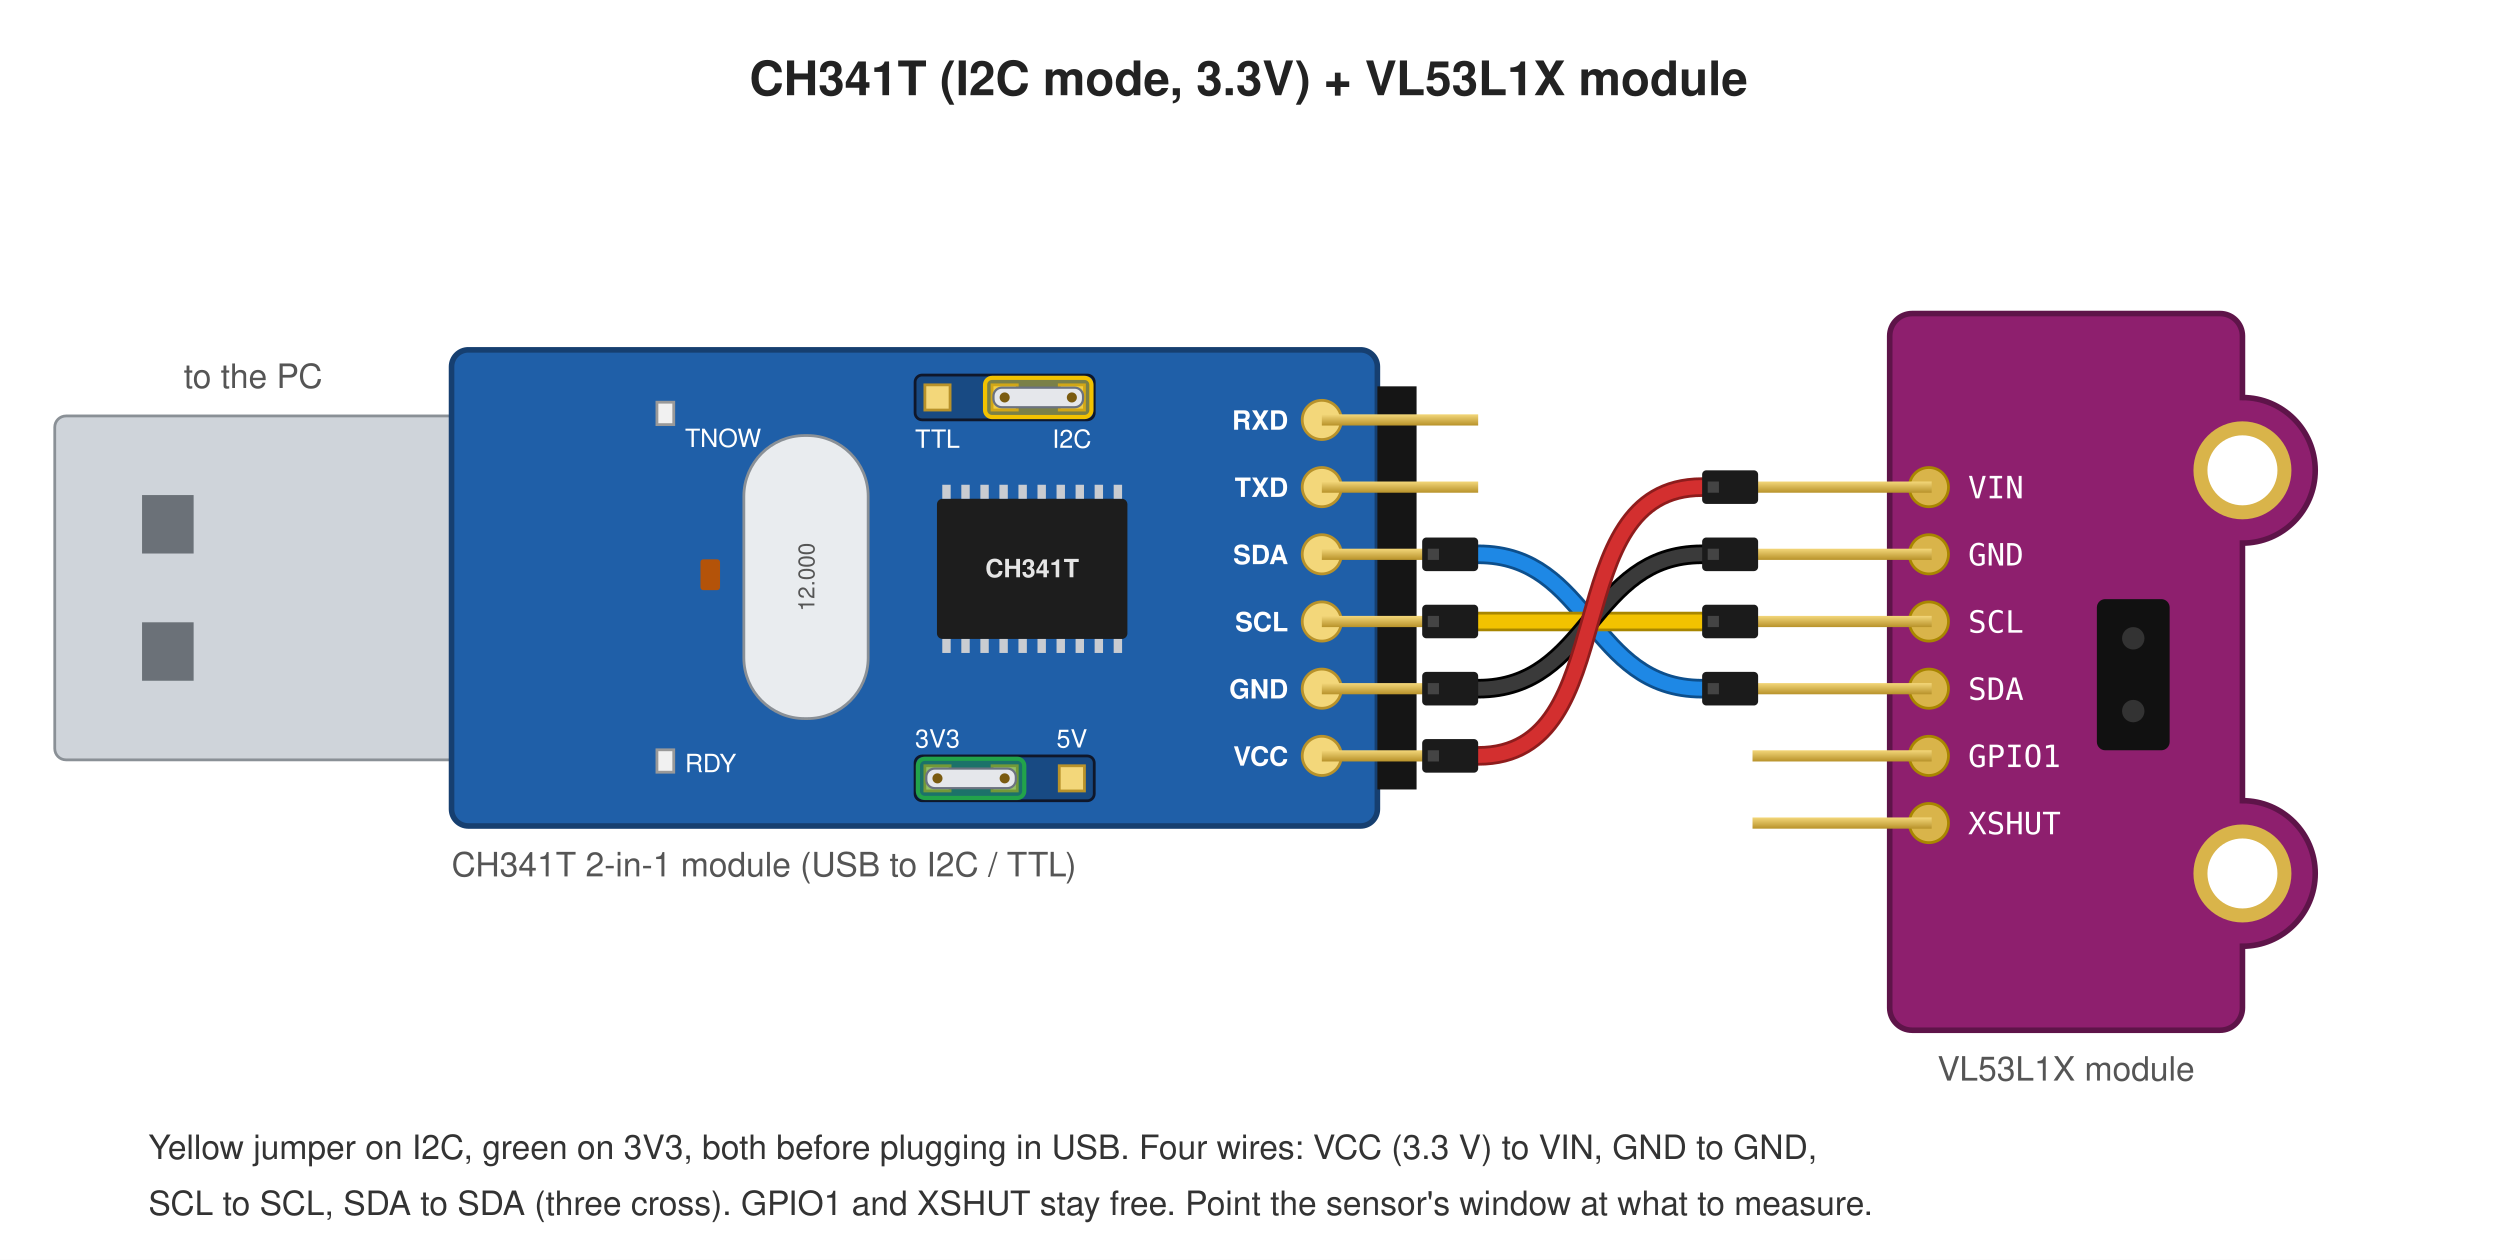
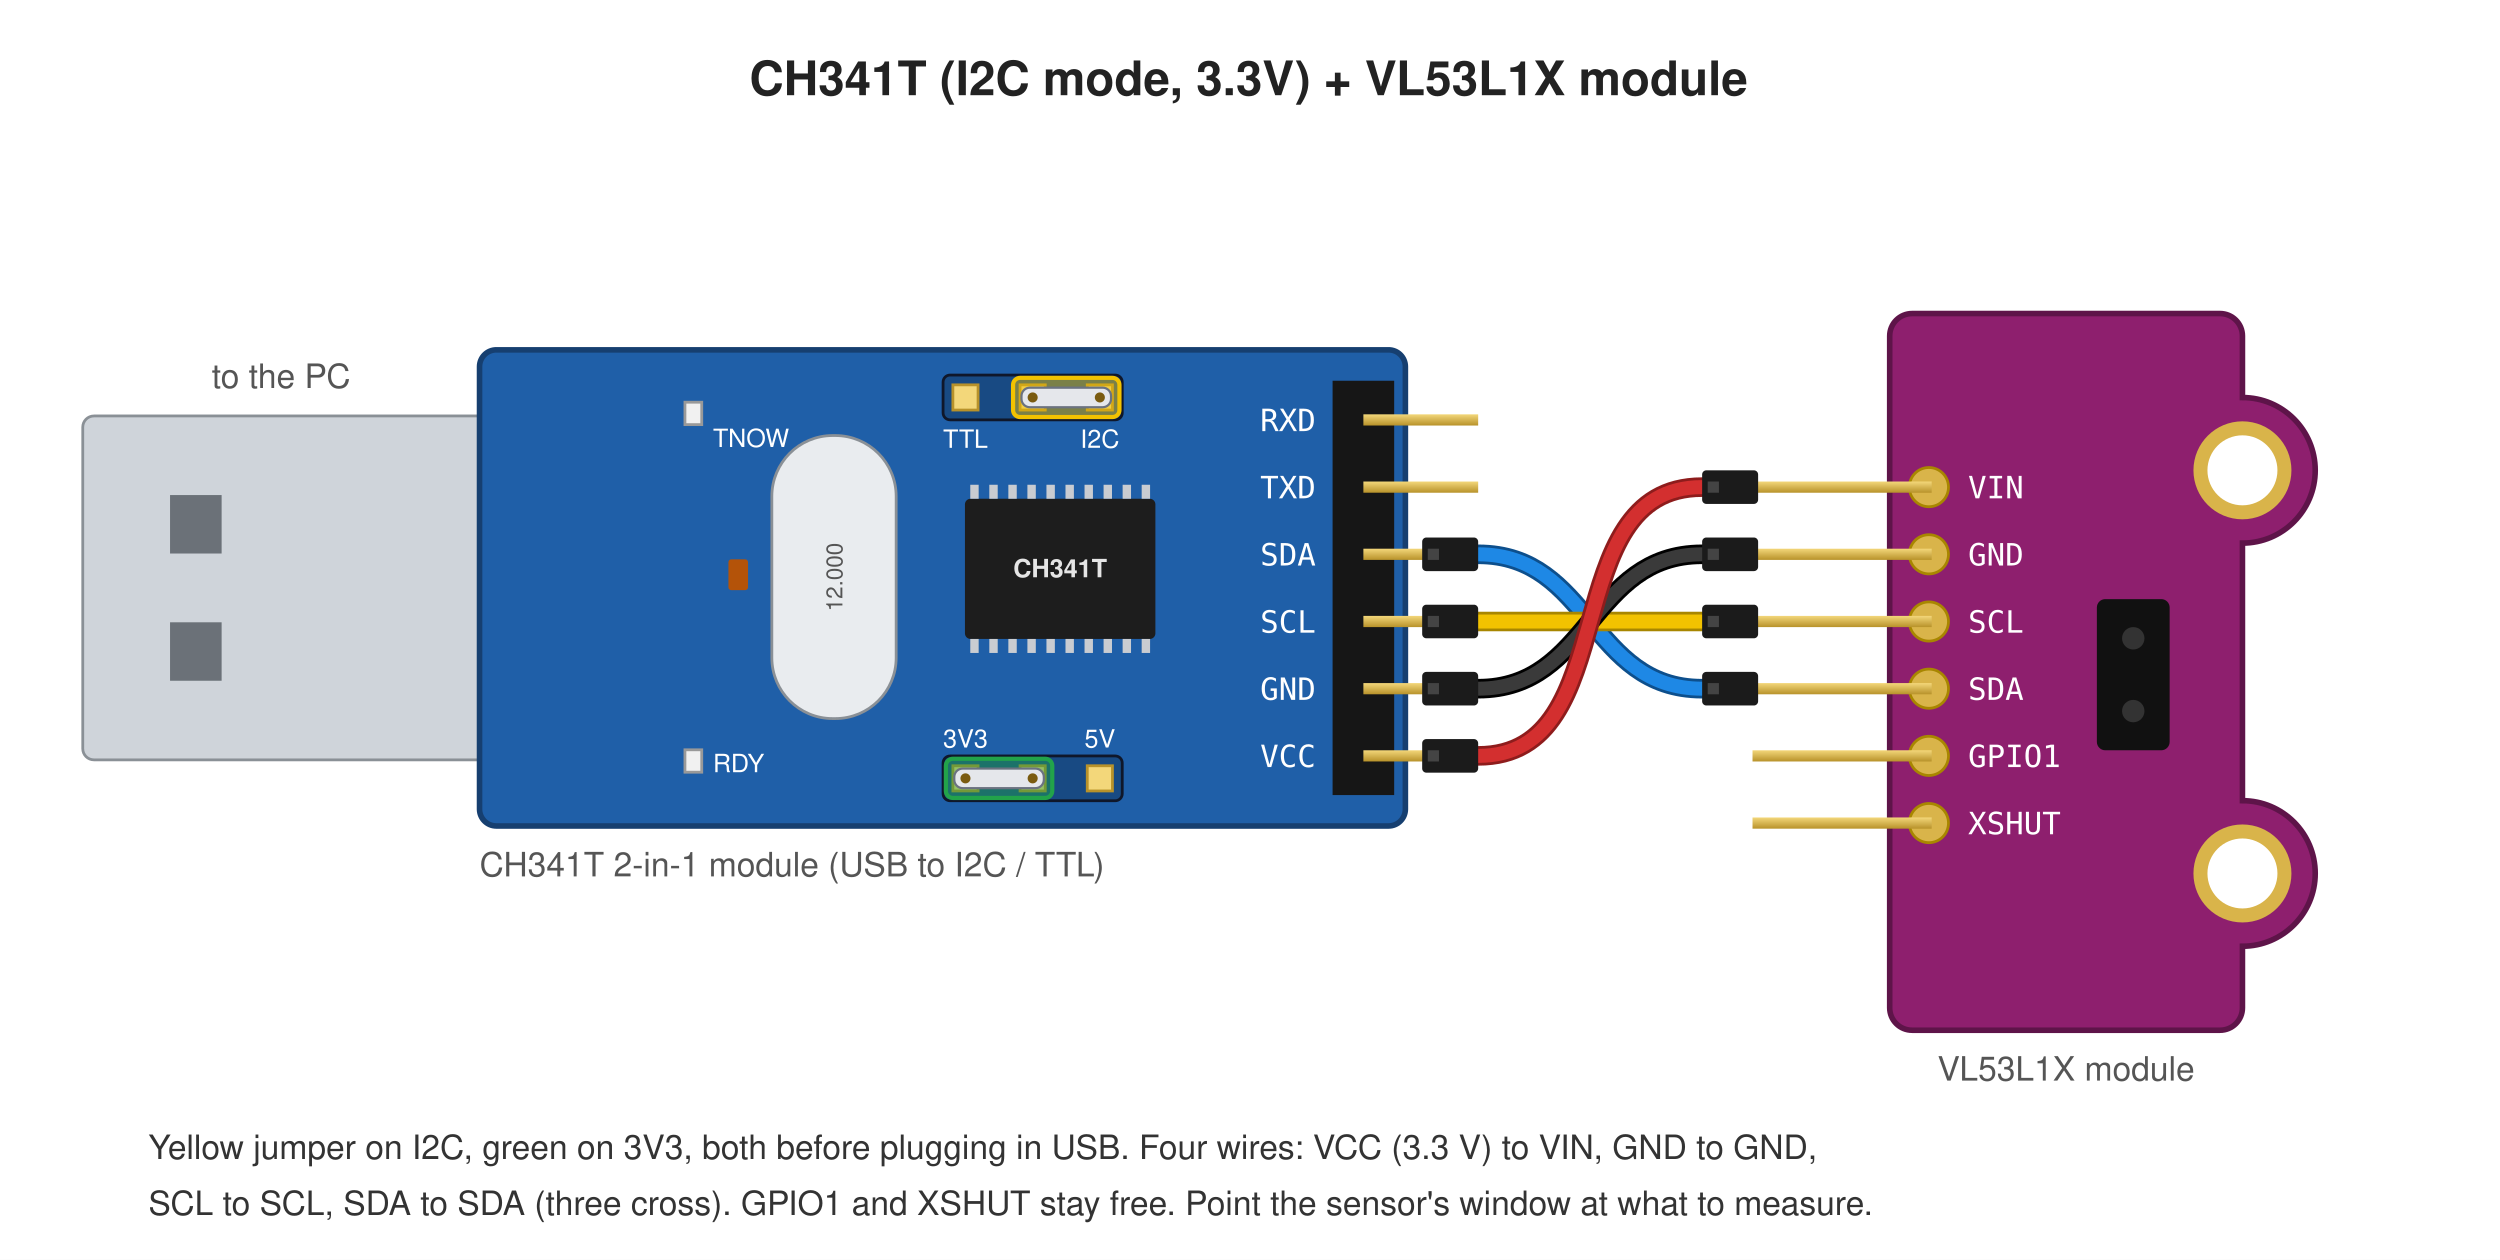
<svg xmlns="http://www.w3.org/2000/svg" viewBox="0 0 893 450" width="893" height="450" font-family="Helvetica, Arial, sans-serif">
  <style>@media (prefers-color-scheme: dark) { .bg { fill-opacity: 0.85 } }</style>
  <defs>
    <linearGradient id="metal" x1="0" y1="0" x2="0" y2="1">
      <stop offset="0" stop-color="#e9ecef" />
      <stop offset="0.5" stop-color="#b8bec5" />
      <stop offset="1" stop-color="#d9dde1" />
    </linearGradient>
    <linearGradient id="pin" x1="0" y1="0" x2="0" y2="1">
      <stop offset="0" stop-color="#f3d77a" />
      <stop offset="1" stop-color="#b8922a" />
    </linearGradient>
    <g id="dupont">
      <rect x="0" y="-6" width="20" height="12" rx="1.5" fill="#1b1b1b" />
      <rect x="2" y="-2" width="4" height="4" fill="#444" />
    </g>
  </defs>
  <rect class="bg" width="893" height="450" fill="#ffffff" />
  <text x="446" y="34" text-anchor="middle" font-size="17" font-weight="bold" fill="#222">CH341T (I2C mode, 3.3V) + VL53L1X module</text>
-   <text x="90.425" y="138.583" text-anchor="middle" font-size="12" fill="#555">to the PC</text>
-   <rect x="19.559" y="148.583" width="179.528" height="122.835" rx="4" fill="#cfd4da" stroke="#8a9096" />
-   <rect x="50.74" y="176.835" width="18.425" height="20.882" fill="#6b7178" />
-   <rect x="50.74" y="222.283" width="18.425" height="20.882" fill="#6b7178" />
-   <rect x="161.291" y="124.961" width="330.709" height="170.079" rx="6" fill="#1f5fa8" stroke="#163f70" stroke-width="2" />
-   <text x="161.291" y="313.039" font-size="12" fill="#555">CH341T 2-in-1 module (USB to I2C / TTL)</text>
-   <rect x="492.0" y="138.0" width="14" height="144.0" fill="#151515" />
-   <circle cx="472.157" cy="150.0" r="7" fill="#f3d77a" stroke="#b8922a" />
-   <rect x="472.157" y="148.0" width="55.843" height="4" fill="url(#pin)" />
-   <text x="460.157" y="153.5" text-anchor="end" font-size="9.5" font-weight="bold" fill="#fff">RXD</text>
-   <circle cx="472.157" cy="174.0" r="7" fill="#f3d77a" stroke="#b8922a" />
-   <rect x="472.157" y="172.0" width="55.843" height="4" fill="url(#pin)" />
-   <text x="460.157" y="177.5" text-anchor="end" font-size="9.5" font-weight="bold" fill="#fff">TXD</text>
-   <circle cx="472.157" cy="198.0" r="7" fill="#f3d77a" stroke="#b8922a" />
-   <rect x="472.157" y="196.0" width="55.843" height="4" fill="url(#pin)" />
-   <text x="460.157" y="201.5" text-anchor="end" font-size="9.5" font-weight="bold" fill="#fff">SDA</text>
-   <circle cx="472.157" cy="222.0" r="7" fill="#f3d77a" stroke="#b8922a" />
-   <rect x="472.157" y="220.0" width="55.843" height="4" fill="url(#pin)" />
-   <text x="460.157" y="225.5" text-anchor="end" font-size="9.5" font-weight="bold" fill="#fff">SCL</text>
-   <circle cx="472.157" cy="246.0" r="7" fill="#f3d77a" stroke="#b8922a" />
-   <rect x="472.157" y="244.0" width="55.843" height="4" fill="url(#pin)" />
-   <text x="460.157" y="249.5" text-anchor="end" font-size="9.5" font-weight="bold" fill="#fff">GND</text>
-   <circle cx="472.157" cy="270.0" r="7" fill="#f3d77a" stroke="#b8922a" />
-   <rect x="472.157" y="268.0" width="55.843" height="4" fill="url(#pin)" />
-   <text x="460.157" y="273.5" text-anchor="end" font-size="9.5" font-weight="bold" fill="#fff">VCC</text>
-   <rect x="334.677" y="178.157" width="68.031" height="50.079" rx="2" fill="#1d1d1d" />
-   <rect x="336.579" y="173.157" width="3" height="5" fill="#c9ccd1" />
-   <rect x="336.579" y="228.236" width="3" height="5" fill="#c9ccd1" />
-   <rect x="343.382" y="173.157" width="3" height="5" fill="#c9ccd1" />
-   <rect x="343.382" y="228.236" width="3" height="5" fill="#c9ccd1" />
-   <rect x="350.185" y="173.157" width="3" height="5" fill="#c9ccd1" />
-   <rect x="350.185" y="228.236" width="3" height="5" fill="#c9ccd1" />
-   <rect x="356.988" y="173.157" width="3" height="5" fill="#c9ccd1" />
-   <rect x="356.988" y="228.236" width="3" height="5" fill="#c9ccd1" />
-   <rect x="363.791" y="173.157" width="3" height="5" fill="#c9ccd1" />
-   <rect x="363.791" y="228.236" width="3" height="5" fill="#c9ccd1" />
-   <rect x="370.594" y="173.157" width="3" height="5" fill="#c9ccd1" />
-   <rect x="370.594" y="228.236" width="3" height="5" fill="#c9ccd1" />
-   <rect x="377.398" y="173.157" width="3" height="5" fill="#c9ccd1" />
-   <rect x="377.398" y="228.236" width="3" height="5" fill="#c9ccd1" />
-   <rect x="384.201" y="173.157" width="3" height="5" fill="#c9ccd1" />
-   <rect x="384.201" y="228.236" width="3" height="5" fill="#c9ccd1" />
-   <rect x="391.004" y="173.157" width="3" height="5" fill="#c9ccd1" />
-   <rect x="391.004" y="228.236" width="3" height="5" fill="#c9ccd1" />
-   <rect x="397.807" y="173.157" width="3" height="5" fill="#c9ccd1" />
-   <rect x="397.807" y="228.236" width="3" height="5" fill="#c9ccd1" />
-   <text x="368.693" y="206.197" text-anchor="middle" font-size="9" font-weight="bold" fill="#e5e5e5">CH341T</text>
-   <rect x="265.701" y="155.575" width="44.409" height="101.102" rx="21.732" fill="#e9ecef" stroke="#8a9096" />
-   <text transform="translate(290.9055 206.126) rotate(-90)" text-anchor="middle" font-size="8" fill="#555">12.000</text>
-   <rect x="250.197" y="199.795" width="7" height="11" rx="1" fill="#b45309" />
-   <rect x="326.866" y="133.969" width="64" height="16" rx="2.5" fill="#000" fill-opacity="0.22" stroke="#0f172a" stroke-width="1" />
-   <rect x="378.366" y="137.469" width="9" height="9" fill="#f3d77a" stroke="#b8922a" />
-   <rect x="354.366" y="137.469" width="9" height="9" fill="#f3d77a" stroke="#b8922a" />
-   <rect x="330.366" y="137.469" width="9" height="9" fill="#f3d77a" stroke="#b8922a" />
-   <rect x="351.866" y="134.969" width="38" height="14" rx="2.5" fill="#f2c200" fill-opacity="0.45" stroke="#f2c200" stroke-width="1.5" />
-   <rect x="354.866" y="138.469" width="32" height="7" rx="3" fill="#e5e7eb" stroke="#6b7280" stroke-width="0.8" />
-   <circle cx="358.866" cy="141.969" r="1.8" fill="#7a5b10" />
-   <circle cx="382.866" cy="141.969" r="1.8" fill="#7a5b10" />
-   <rect x="326.866" y="270.031" width="64" height="16" rx="2.5" fill="#000" fill-opacity="0.22" stroke="#0f172a" stroke-width="1" />
-   <rect x="378.366" y="273.531" width="9" height="9" fill="#f3d77a" stroke="#b8922a" />
-   <rect x="354.366" y="273.531" width="9" height="9" fill="#f3d77a" stroke="#b8922a" />
-   <rect x="330.366" y="273.531" width="9" height="9" fill="#f3d77a" stroke="#b8922a" />
-   <rect x="327.866" y="271.031" width="38" height="14" rx="2.5" fill="#22a34a" fill-opacity="0.45" stroke="#22a34a" stroke-width="1.5" />
-   <rect x="330.866" y="274.531" width="32" height="7" rx="3" fill="#e5e7eb" stroke="#6b7280" stroke-width="0.8" />
-   <circle cx="334.866" cy="278.031" r="1.8" fill="#7a5b10" />
-   <circle cx="358.866" cy="278.031" r="1.8" fill="#7a5b10" />
-   <text x="382.866" y="159.969" text-anchor="middle" font-size="9" fill="#fff">I2C</text>
-   <text x="334.866" y="159.969" text-anchor="middle" font-size="9" fill="#fff">TTL</text>
-   <text x="382.866" y="267.031" text-anchor="middle" font-size="9" fill="#fff">5V</text>
-   <text x="334.866" y="267.031" text-anchor="middle" font-size="9" fill="#fff">3V3</text>
-   <rect x="234.661" y="143.669" width="6" height="8" fill="#f1f1f1" stroke="#999" />
-   <text x="244.661" y="159.669" font-size="9" fill="#fff">TNOW</text>
-   <rect x="234.661" y="267.827" width="6" height="8" fill="#f1f1f1" stroke="#999" />
-   <text x="244.661" y="275.827" font-size="9" fill="#fff">RDY</text>
+   <text x="100.425" y="138.583" text-anchor="middle" font-size="12" fill="#555">to the PC</text>
+   <rect x="29.559" y="148.583" width="179.528" height="122.835" rx="4" fill="#cfd4da" stroke="#8a9096" />
+   <rect x="60.74" y="176.835" width="18.425" height="20.882" fill="#6b7178" />
+   <rect x="60.74" y="222.283" width="18.425" height="20.882" fill="#6b7178" />
+   <rect x="171.291" y="124.961" width="330.709" height="170.079" rx="6" fill="#1f5fa8" stroke="#163f70" stroke-width="2" />
+   <text x="171.291" y="313.039" font-size="12" fill="#555">CH341T 2-in-1 module (USB to I2C / TTL)</text>
+   <rect x="476.0" y="136.0" width="22" height="148.0" fill="#161616" />
+   <g fill="url(#pin)">
+     <rect x="487.0" y="148.0" width="41.0" height="4" />
+     <rect x="487.0" y="172.0" width="41.0" height="4" />
+     <rect x="487.0" y="196.0" width="41.0" height="4" />
+     <rect x="487.0" y="220.0" width="41.0" height="4" />
+     <rect x="487.0" y="244.0" width="41.0" height="4" />
+     <rect x="487.0" y="268.0" width="41.0" height="4" />
+   </g>
+   <g font-size="11" fill="#fff" font-family="Menlo, Consolas, monospace" text-anchor="end">
+     <text x="470.0" y="154.0">RXD</text>
+     <text x="470.0" y="178.0">TXD</text>
+     <text x="470.0" y="202.0">SDA</text>
+     <text x="470.0" y="226.0">SCL</text>
+     <text x="470.0" y="250.0">GND</text>
+     <text x="470.0" y="274.0">VCC</text>
+   </g>
+   <rect x="344.677" y="178.157" width="68.031" height="50.079" rx="2" fill="#1d1d1d" />
+   <rect x="346.579" y="173.157" width="3" height="5" fill="#c9ccd1" />
+   <rect x="346.579" y="228.236" width="3" height="5" fill="#c9ccd1" />
+   <rect x="353.382" y="173.157" width="3" height="5" fill="#c9ccd1" />
+   <rect x="353.382" y="228.236" width="3" height="5" fill="#c9ccd1" />
+   <rect x="360.185" y="173.157" width="3" height="5" fill="#c9ccd1" />
+   <rect x="360.185" y="228.236" width="3" height="5" fill="#c9ccd1" />
+   <rect x="366.988" y="173.157" width="3" height="5" fill="#c9ccd1" />
+   <rect x="366.988" y="228.236" width="3" height="5" fill="#c9ccd1" />
+   <rect x="373.791" y="173.157" width="3" height="5" fill="#c9ccd1" />
+   <rect x="373.791" y="228.236" width="3" height="5" fill="#c9ccd1" />
+   <rect x="380.594" y="173.157" width="3" height="5" fill="#c9ccd1" />
+   <rect x="380.594" y="228.236" width="3" height="5" fill="#c9ccd1" />
+   <rect x="387.398" y="173.157" width="3" height="5" fill="#c9ccd1" />
+   <rect x="387.398" y="228.236" width="3" height="5" fill="#c9ccd1" />
+   <rect x="394.201" y="173.157" width="3" height="5" fill="#c9ccd1" />
+   <rect x="394.201" y="228.236" width="3" height="5" fill="#c9ccd1" />
+   <rect x="401.004" y="173.157" width="3" height="5" fill="#c9ccd1" />
+   <rect x="401.004" y="228.236" width="3" height="5" fill="#c9ccd1" />
+   <rect x="407.807" y="173.157" width="3" height="5" fill="#c9ccd1" />
+   <rect x="407.807" y="228.236" width="3" height="5" fill="#c9ccd1" />
+   <text x="378.693" y="206.197" text-anchor="middle" font-size="9" font-weight="bold" fill="#e5e5e5">CH341T</text>
+   <rect x="275.701" y="155.575" width="44.409" height="101.102" rx="21.732" fill="#e9ecef" stroke="#8a9096" />
+   <text transform="translate(300.9055 206.126) rotate(-90)" text-anchor="middle" font-size="8" fill="#555">12.000</text>
+   <rect x="260.197" y="199.795" width="7" height="11" rx="1" fill="#b45309" />
+   <rect x="336.866" y="133.969" width="64" height="16" rx="2.5" fill="#000" fill-opacity="0.22" stroke="#0f172a" stroke-width="1" />
+   <rect x="388.366" y="137.469" width="9" height="9" fill="#f3d77a" stroke="#b8922a" />
+   <rect x="364.366" y="137.469" width="9" height="9" fill="#f3d77a" stroke="#b8922a" />
+   <rect x="340.366" y="137.469" width="9" height="9" fill="#f3d77a" stroke="#b8922a" />
+   <rect x="361.866" y="134.969" width="38" height="14" rx="2.5" fill="#f2c200" fill-opacity="0.45" stroke="#f2c200" stroke-width="1.5" />
+   <rect x="364.866" y="138.469" width="32" height="7" rx="3" fill="#e5e7eb" stroke="#6b7280" stroke-width="0.8" />
+   <circle cx="368.866" cy="141.969" r="1.8" fill="#7a5b10" />
+   <circle cx="392.866" cy="141.969" r="1.8" fill="#7a5b10" />
+   <rect x="336.866" y="270.031" width="64" height="16" rx="2.5" fill="#000" fill-opacity="0.22" stroke="#0f172a" stroke-width="1" />
+   <rect x="388.366" y="273.531" width="9" height="9" fill="#f3d77a" stroke="#b8922a" />
+   <rect x="364.366" y="273.531" width="9" height="9" fill="#f3d77a" stroke="#b8922a" />
+   <rect x="340.366" y="273.531" width="9" height="9" fill="#f3d77a" stroke="#b8922a" />
+   <rect x="337.866" y="271.031" width="38" height="14" rx="2.5" fill="#22a34a" fill-opacity="0.45" stroke="#22a34a" stroke-width="1.5" />
+   <rect x="340.866" y="274.531" width="32" height="7" rx="3" fill="#e5e7eb" stroke="#6b7280" stroke-width="0.8" />
+   <circle cx="344.866" cy="278.031" r="1.8" fill="#7a5b10" />
+   <circle cx="368.866" cy="278.031" r="1.8" fill="#7a5b10" />
+   <text x="392.866" y="159.969" text-anchor="middle" font-size="9" fill="#fff">I2C</text>
+   <text x="344.866" y="159.969" text-anchor="middle" font-size="9" fill="#fff">TTL</text>
+   <text x="392.866" y="267.031" text-anchor="middle" font-size="9" fill="#fff">5V</text>
+   <text x="344.866" y="267.031" text-anchor="middle" font-size="9" fill="#fff">3V3</text>
+   <rect x="244.661" y="143.669" width="6" height="8" fill="#f1f1f1" stroke="#999" />
+   <text x="254.661" y="159.669" font-size="9" fill="#fff">TNOW</text>
+   <rect x="244.661" y="267.827" width="6" height="8" fill="#f1f1f1" stroke="#999" />
+   <text x="254.661" y="275.827" font-size="9" fill="#fff">RDY</text>
  <g transform="translate(33 0)">
    <path d="M650 112 h 110 a 8 8 0 0 1 8 8 v 22 a 26 26 0 0 1 0 52 v 92 a 26 26 0 0 1 0 52 v 22 a 8 8 0 0 1 -8 8 h -110 a 8 8 0 0 1 -8 -8 v -240 a 8 8 0 0 1 8 -8 z" fill="#8e1f6e" stroke="#5e1449" stroke-width="2" />
    <circle cx="768" cy="168" r="15" fill="#fff" stroke="#d9b44a" stroke-width="5" />
    <circle cx="768" cy="312" r="15" fill="#fff" stroke="#d9b44a" stroke-width="5" />
    <g fill="#d9b44a" stroke="#a88600">
      <circle cx="656" cy="174" r="7" />
      <circle cx="656" cy="198" r="7" />
      <circle cx="656" cy="222" r="7" />
      <circle cx="656" cy="246" r="7" />
      <circle cx="656" cy="270" r="7" />
      <circle cx="656" cy="294" r="7" />
    </g>
    <g fill="url(#pin)">
      <rect x="593" y="172" width="64" height="4" />
      <rect x="593" y="196" width="64" height="4" />
      <rect x="593" y="220" width="64" height="4" />
      <rect x="593" y="244" width="64" height="4" />
      <rect x="593" y="268" width="64" height="4" />
      <rect x="593" y="292" width="64" height="4" />
    </g>
    <g font-size="11" fill="#fff" font-family="Menlo, Consolas, monospace">
      <text x="670" y="178">VIN</text>
      <text x="670" y="202">GND</text>
      <text x="670" y="226">SCL</text>
      <text x="670" y="250">SDA</text>
      <text x="670" y="274">GPIO1</text>
      <text x="670" y="298">XSHUT</text>
    </g>
    <rect x="716" y="214" width="26" height="54" rx="3" fill="#111" />
    <circle cx="729" cy="228" r="4" fill="#333" />
    <circle cx="729" cy="254" r="4" fill="#333" />
    <text x="705" y="386" text-anchor="middle" font-size="12" fill="#555">VL53L1X module</text>
    <g stroke-linecap="round" fill="none">
      <path d="M495 198 C 535 198, 535 246, 575 246" stroke="#0d4f8c" stroke-width="7" />
      <path d="M495 198 C 535 198, 535 246, 575 246" stroke="#1e88e5" stroke-width="5" />
      <path d="M495 222 H 575" stroke="#a88600" stroke-width="7" />
      <path d="M495 222 H 575" stroke="#f2c200" stroke-width="5" />
      <path d="M495 246 C 535 246, 535 198, 575 198" stroke="#000" stroke-width="7" />
      <path d="M495 246 C 535 246, 535 198, 575 198" stroke="#3a3a3a" stroke-width="5" />
      <path d="M495 270 C 548 270, 522 174, 575 174" stroke="#8e1c1c" stroke-width="7" />
      <path d="M495 270 C 548 270, 522 174, 575 174" stroke="#d32f2f" stroke-width="5" />
    </g>
    <use href="#dupont" x="475" y="198" />
    <use href="#dupont" x="475" y="222" />
    <use href="#dupont" x="475" y="246" />
    <use href="#dupont" x="475" y="270" />
    <use href="#dupont" x="575" y="174" />
    <use href="#dupont" x="575" y="198" />
    <use href="#dupont" x="575" y="222" />
    <use href="#dupont" x="575" y="246" />
    <g font-size="12" fill="#333">
      <text x="20" y="414">Yellow jumper on I2C, green on 3V3, both before plugging in USB. Four wires: VCC (3.3 V) to VIN, GND to GND,</text>
      <text x="20" y="434">SCL to SCL, SDA to SDA (three cross). GPIO1 and XSHUT stay free. Point the sensor's window at what to measure.</text>
    </g>
  </g>
</svg>
